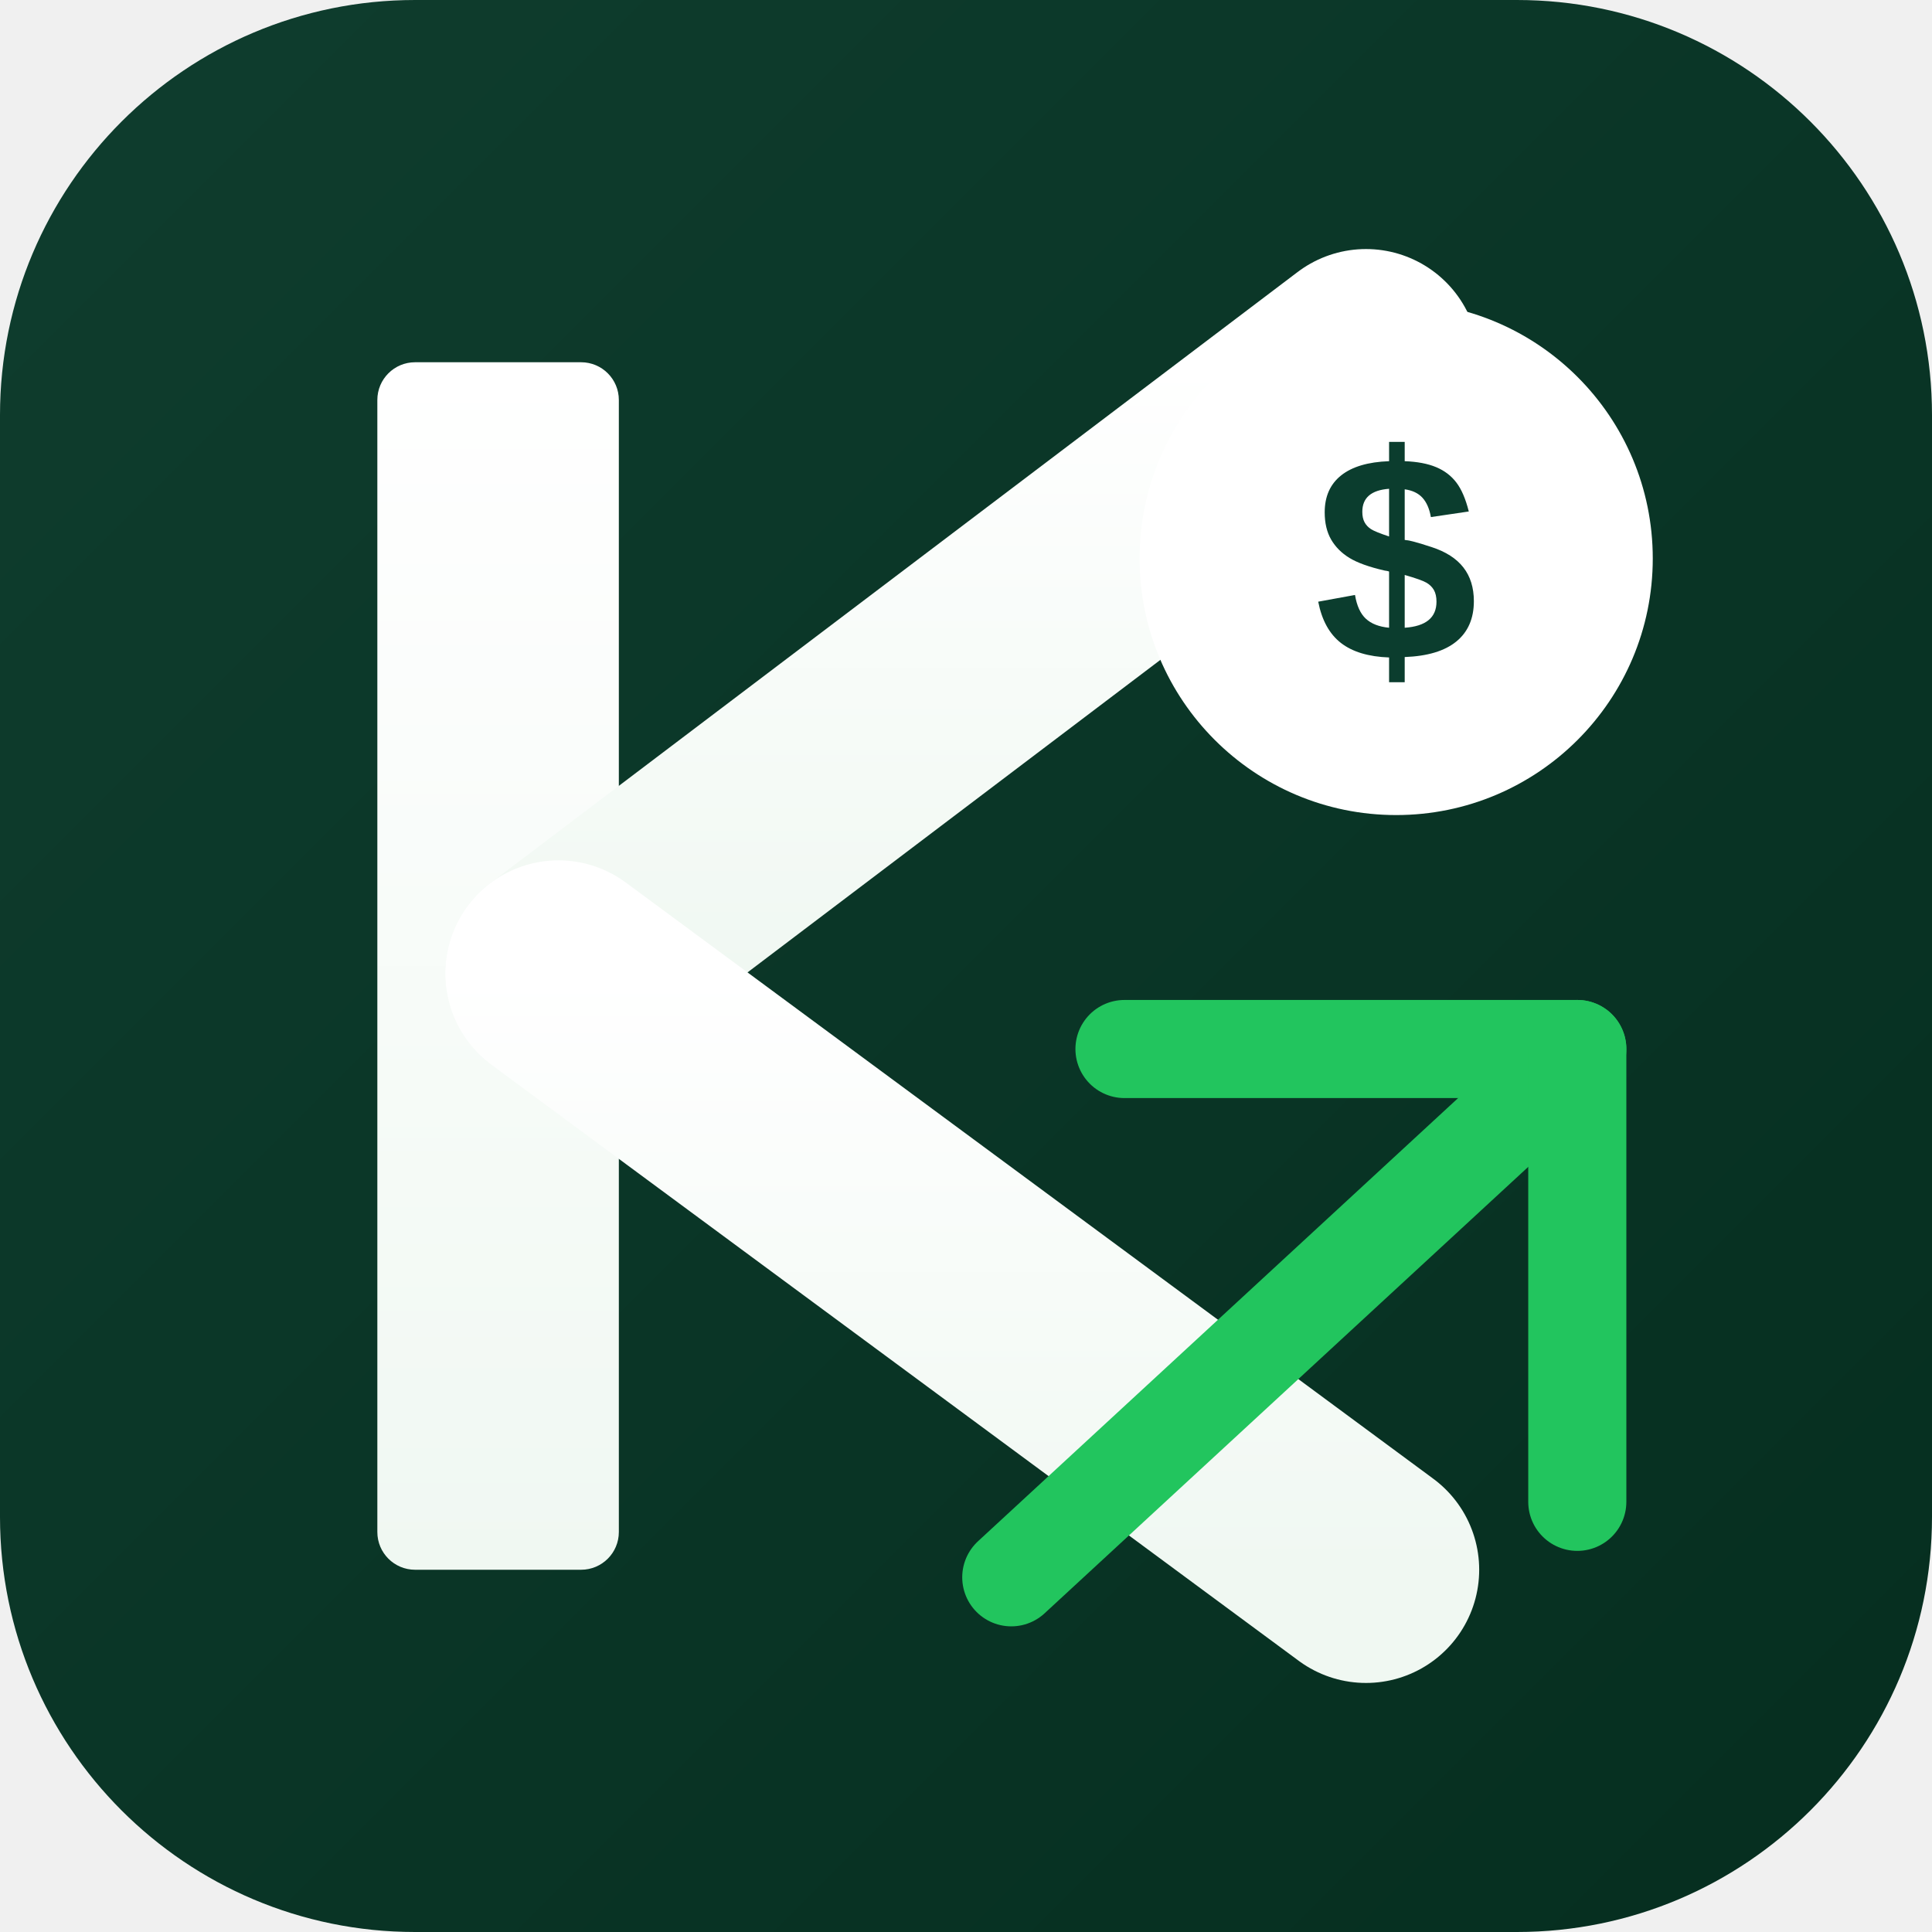
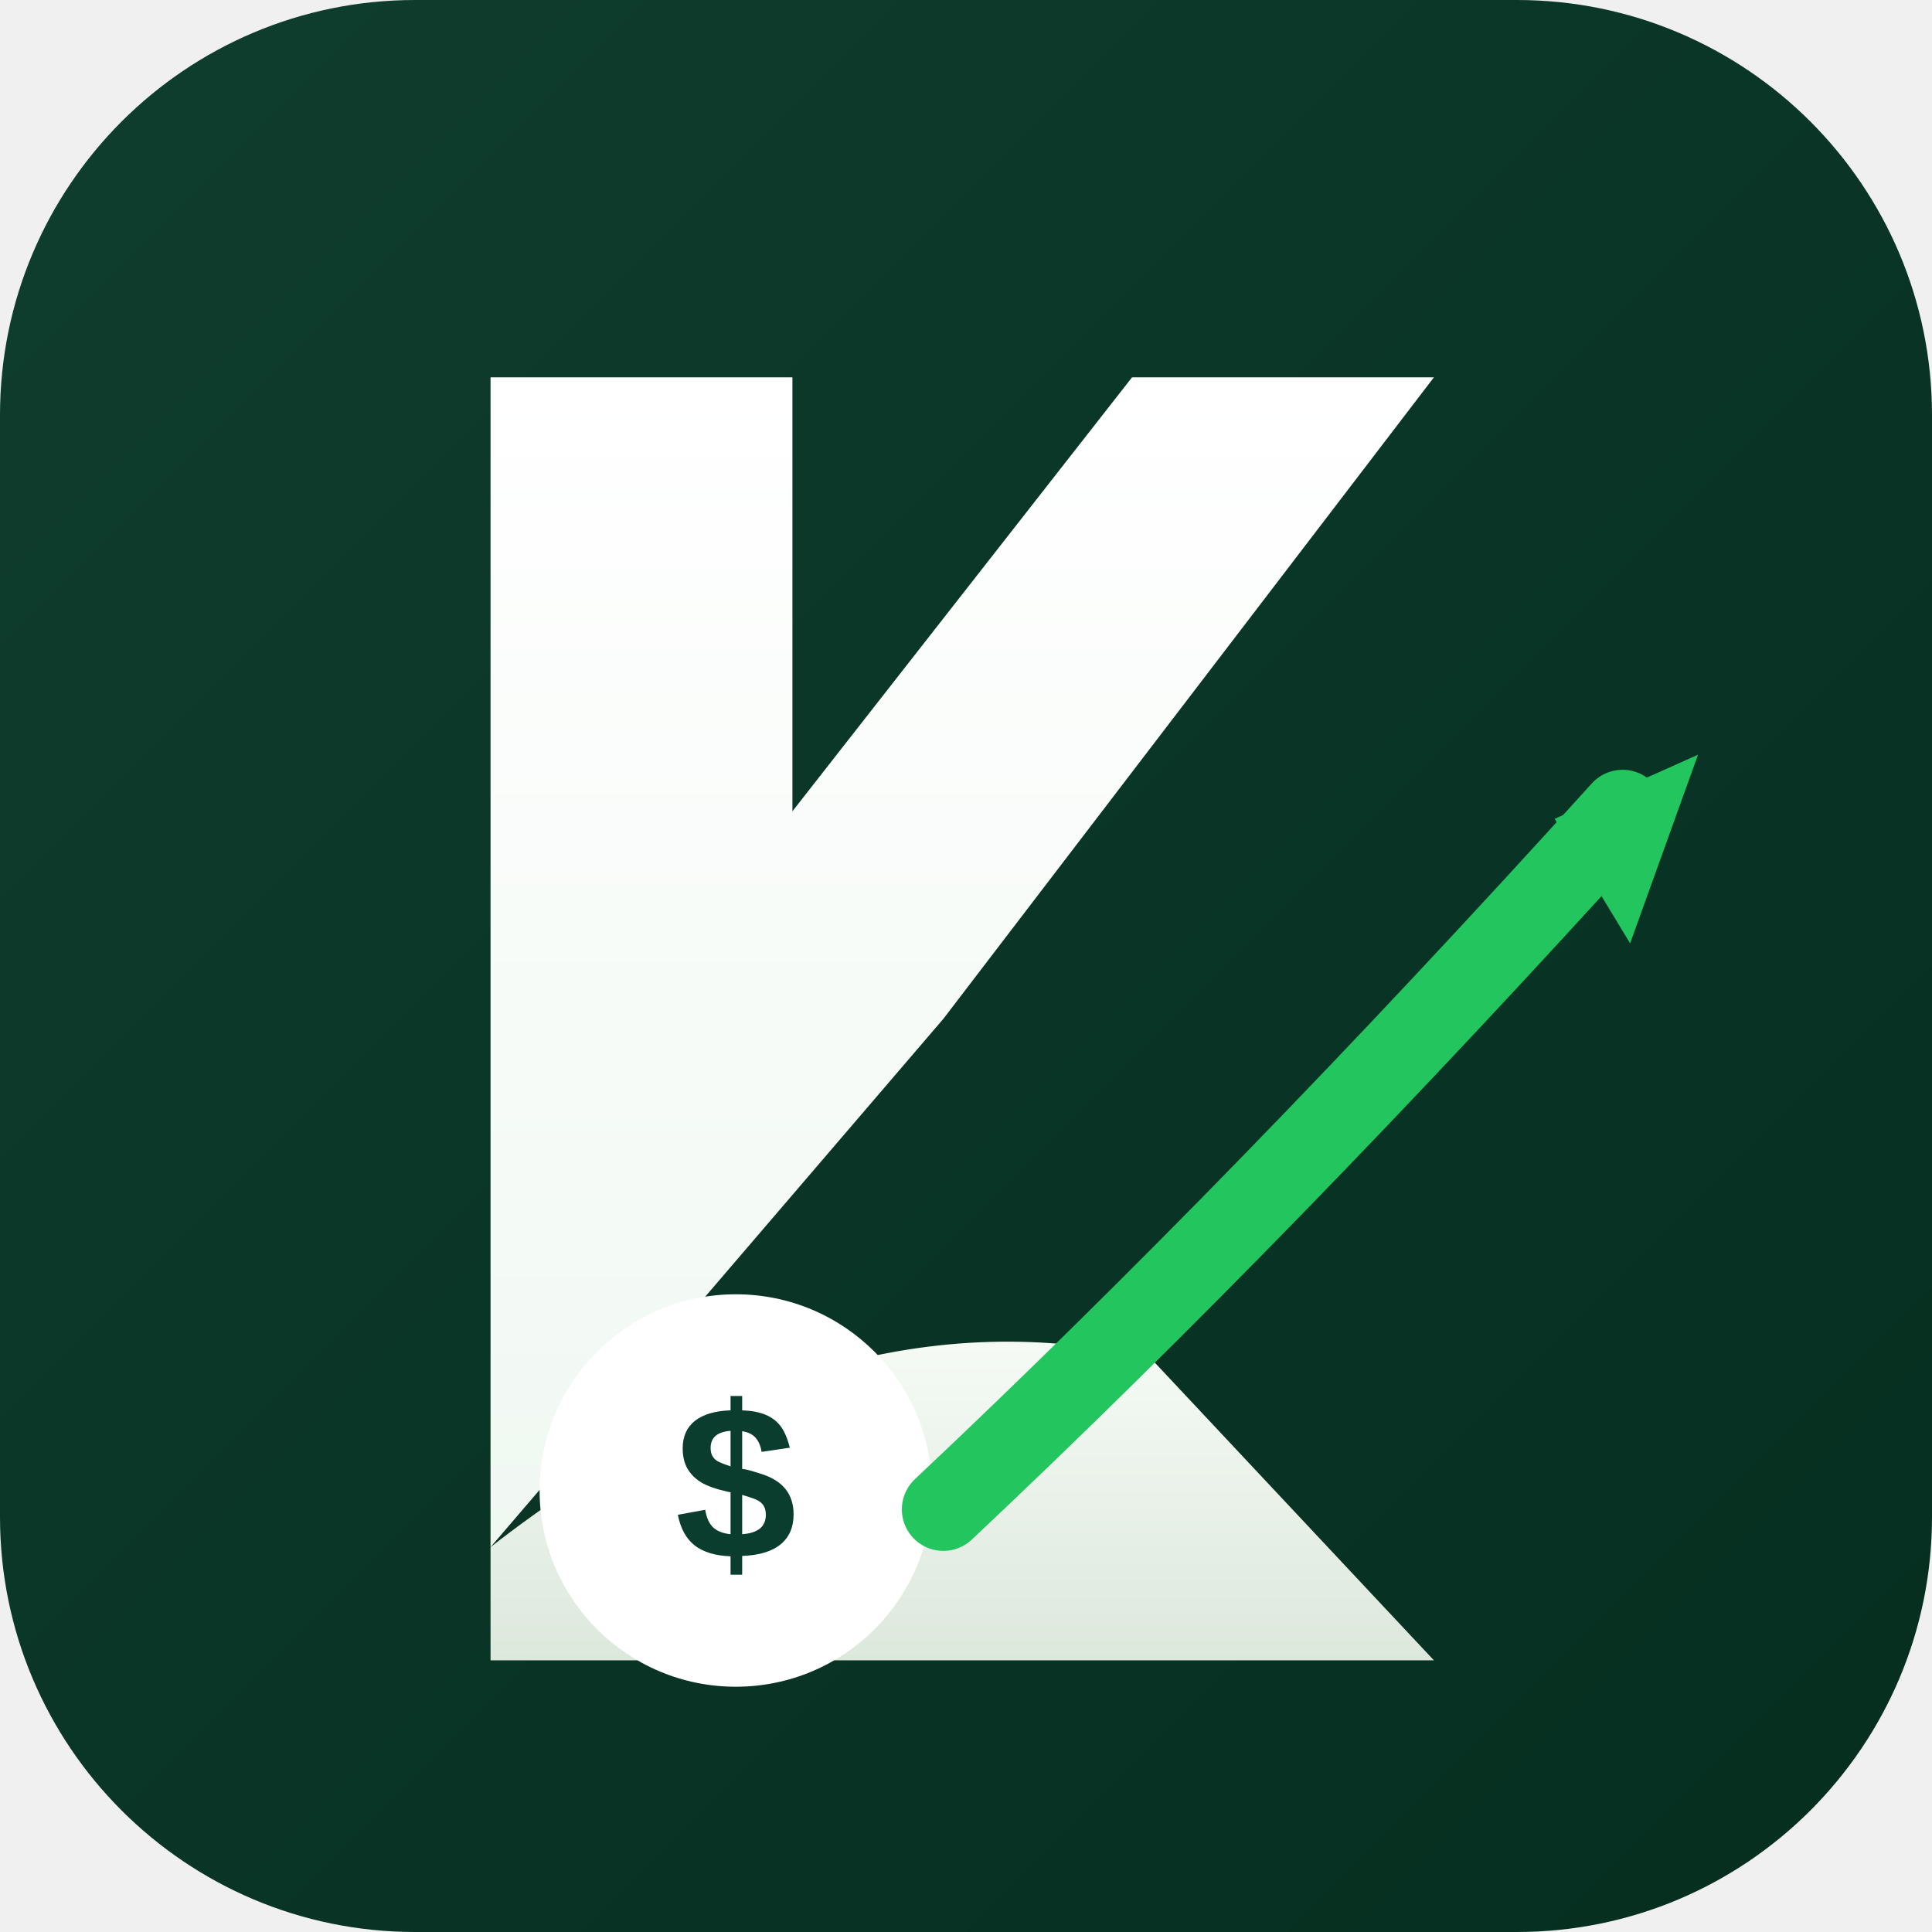
<svg xmlns="http://www.w3.org/2000/svg" width="512" height="512" viewBox="0 0 512 512">
  <defs>
    <linearGradient id="bg" x1="0" y1="0" x2="512" y2="512" gradientUnits="userSpaceOnUse">
      <stop offset="0%" stop-color="#0F3D2E" />
      <stop offset="100%" stop-color="#052E1F" />
    </linearGradient>
    <linearGradient id="kGrad" x1="0" y1="0" x2="0" y2="1">
      <stop offset="0%" stop-color="#FFFFFF" />
      <stop offset="100%" stop-color="#F0F8F2" />
    </linearGradient>
+     <linearGradient id="kGradBase" x1="0" y1="0" x2="0" y2="1">
+       <stop offset="0%" stop-color="#F5FAF5" />
+       <stop offset="100%" stop-color="#DDE8DD" />
+     </linearGradient>
  </defs>
  <rect x="0" y="0" width="512" height="512" rx="110" ry="110" fill="url(#bg)" />
-   <rect x="100" y="96" width="64" height="320" rx="10" fill="url(#kGrad)" />
-   <line x1="148" y1="258" x2="362" y2="96" stroke="url(#kGrad)" stroke-width="60" stroke-linecap="round" />
-   <line x1="148" y1="258" x2="362" y2="416" stroke="url(#kGrad)" stroke-width="60" stroke-linecap="round" />
-   <circle cx="370" cy="148" r="68" fill="#FFFFFF" />
-   <text x="370" y="175" text-anchor="middle" font-family="'Arial Black', 'Helvetica Neue', Arial, sans-serif" font-weight="900" font-size="78" fill="#0B3D2E">$</text>
-   <line x1="268" y1="418" x2="398" y2="298" stroke="#22C55E" stroke-width="26" stroke-linecap="round" />
-   <line x1="298" y1="278" x2="418" y2="278" stroke="#22C55E" stroke-width="26" stroke-linecap="round" />
-   <line x1="418" y1="278" x2="418" y2="398" stroke="#22C55E" stroke-width="26" stroke-linecap="round" />
+   <path d="M130 100        L130 410        L250 270        L380 100        L300 100        L210 215        L210 100 Z" fill="url(#kGrad)" />
+   <path d="M130 410        Q220 340 305 360        L380 440        L130 440 Z" fill="url(#kGradBase)" />
+   <circle cx="195" cy="395" r="52" fill="#FFFFFF" />
+   <text x="195" y="413" text-anchor="middle" font-family="'Arial Black', 'Helvetica Neue', Arial, sans-serif" font-weight="900" font-size="58" fill="#0B3D2E">$</text>
+   <path d="M250 400        Q335 320, 430 215" stroke="#22C55E" stroke-width="22" fill="none" stroke-linecap="round" />
+   <polygon points="450,200 412,217 432,250" fill="#22C55E" />
</svg>
